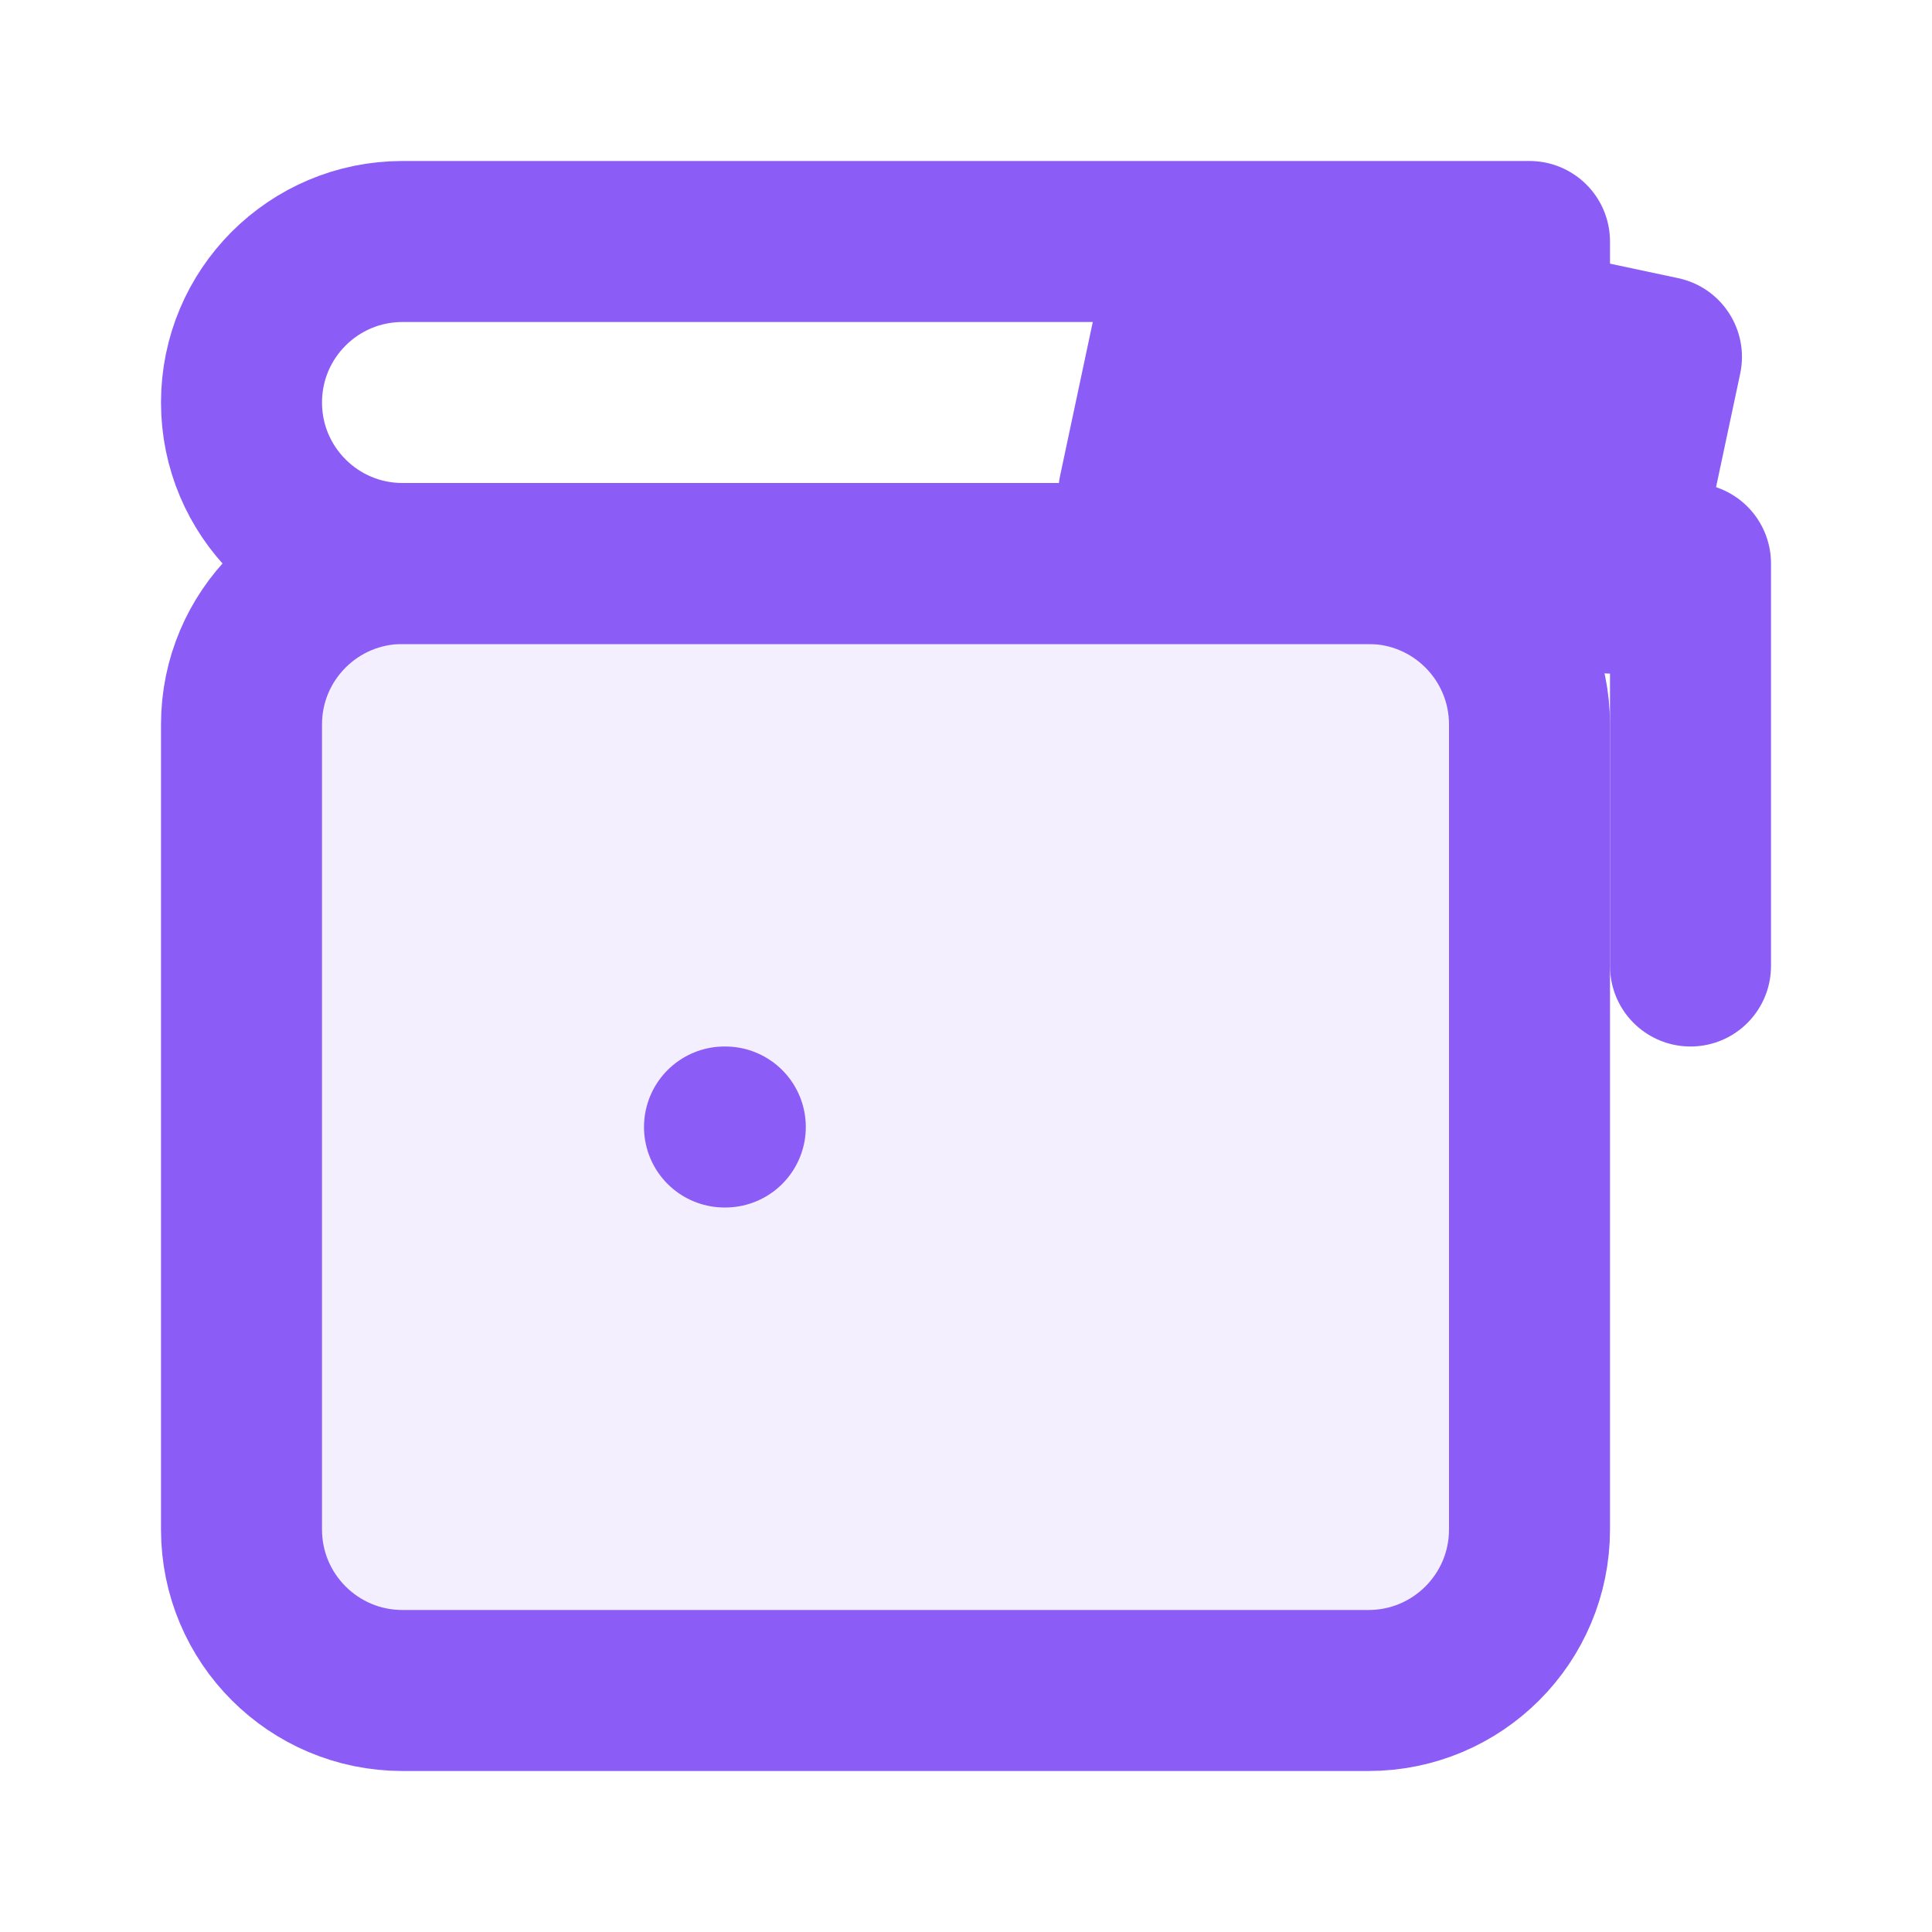
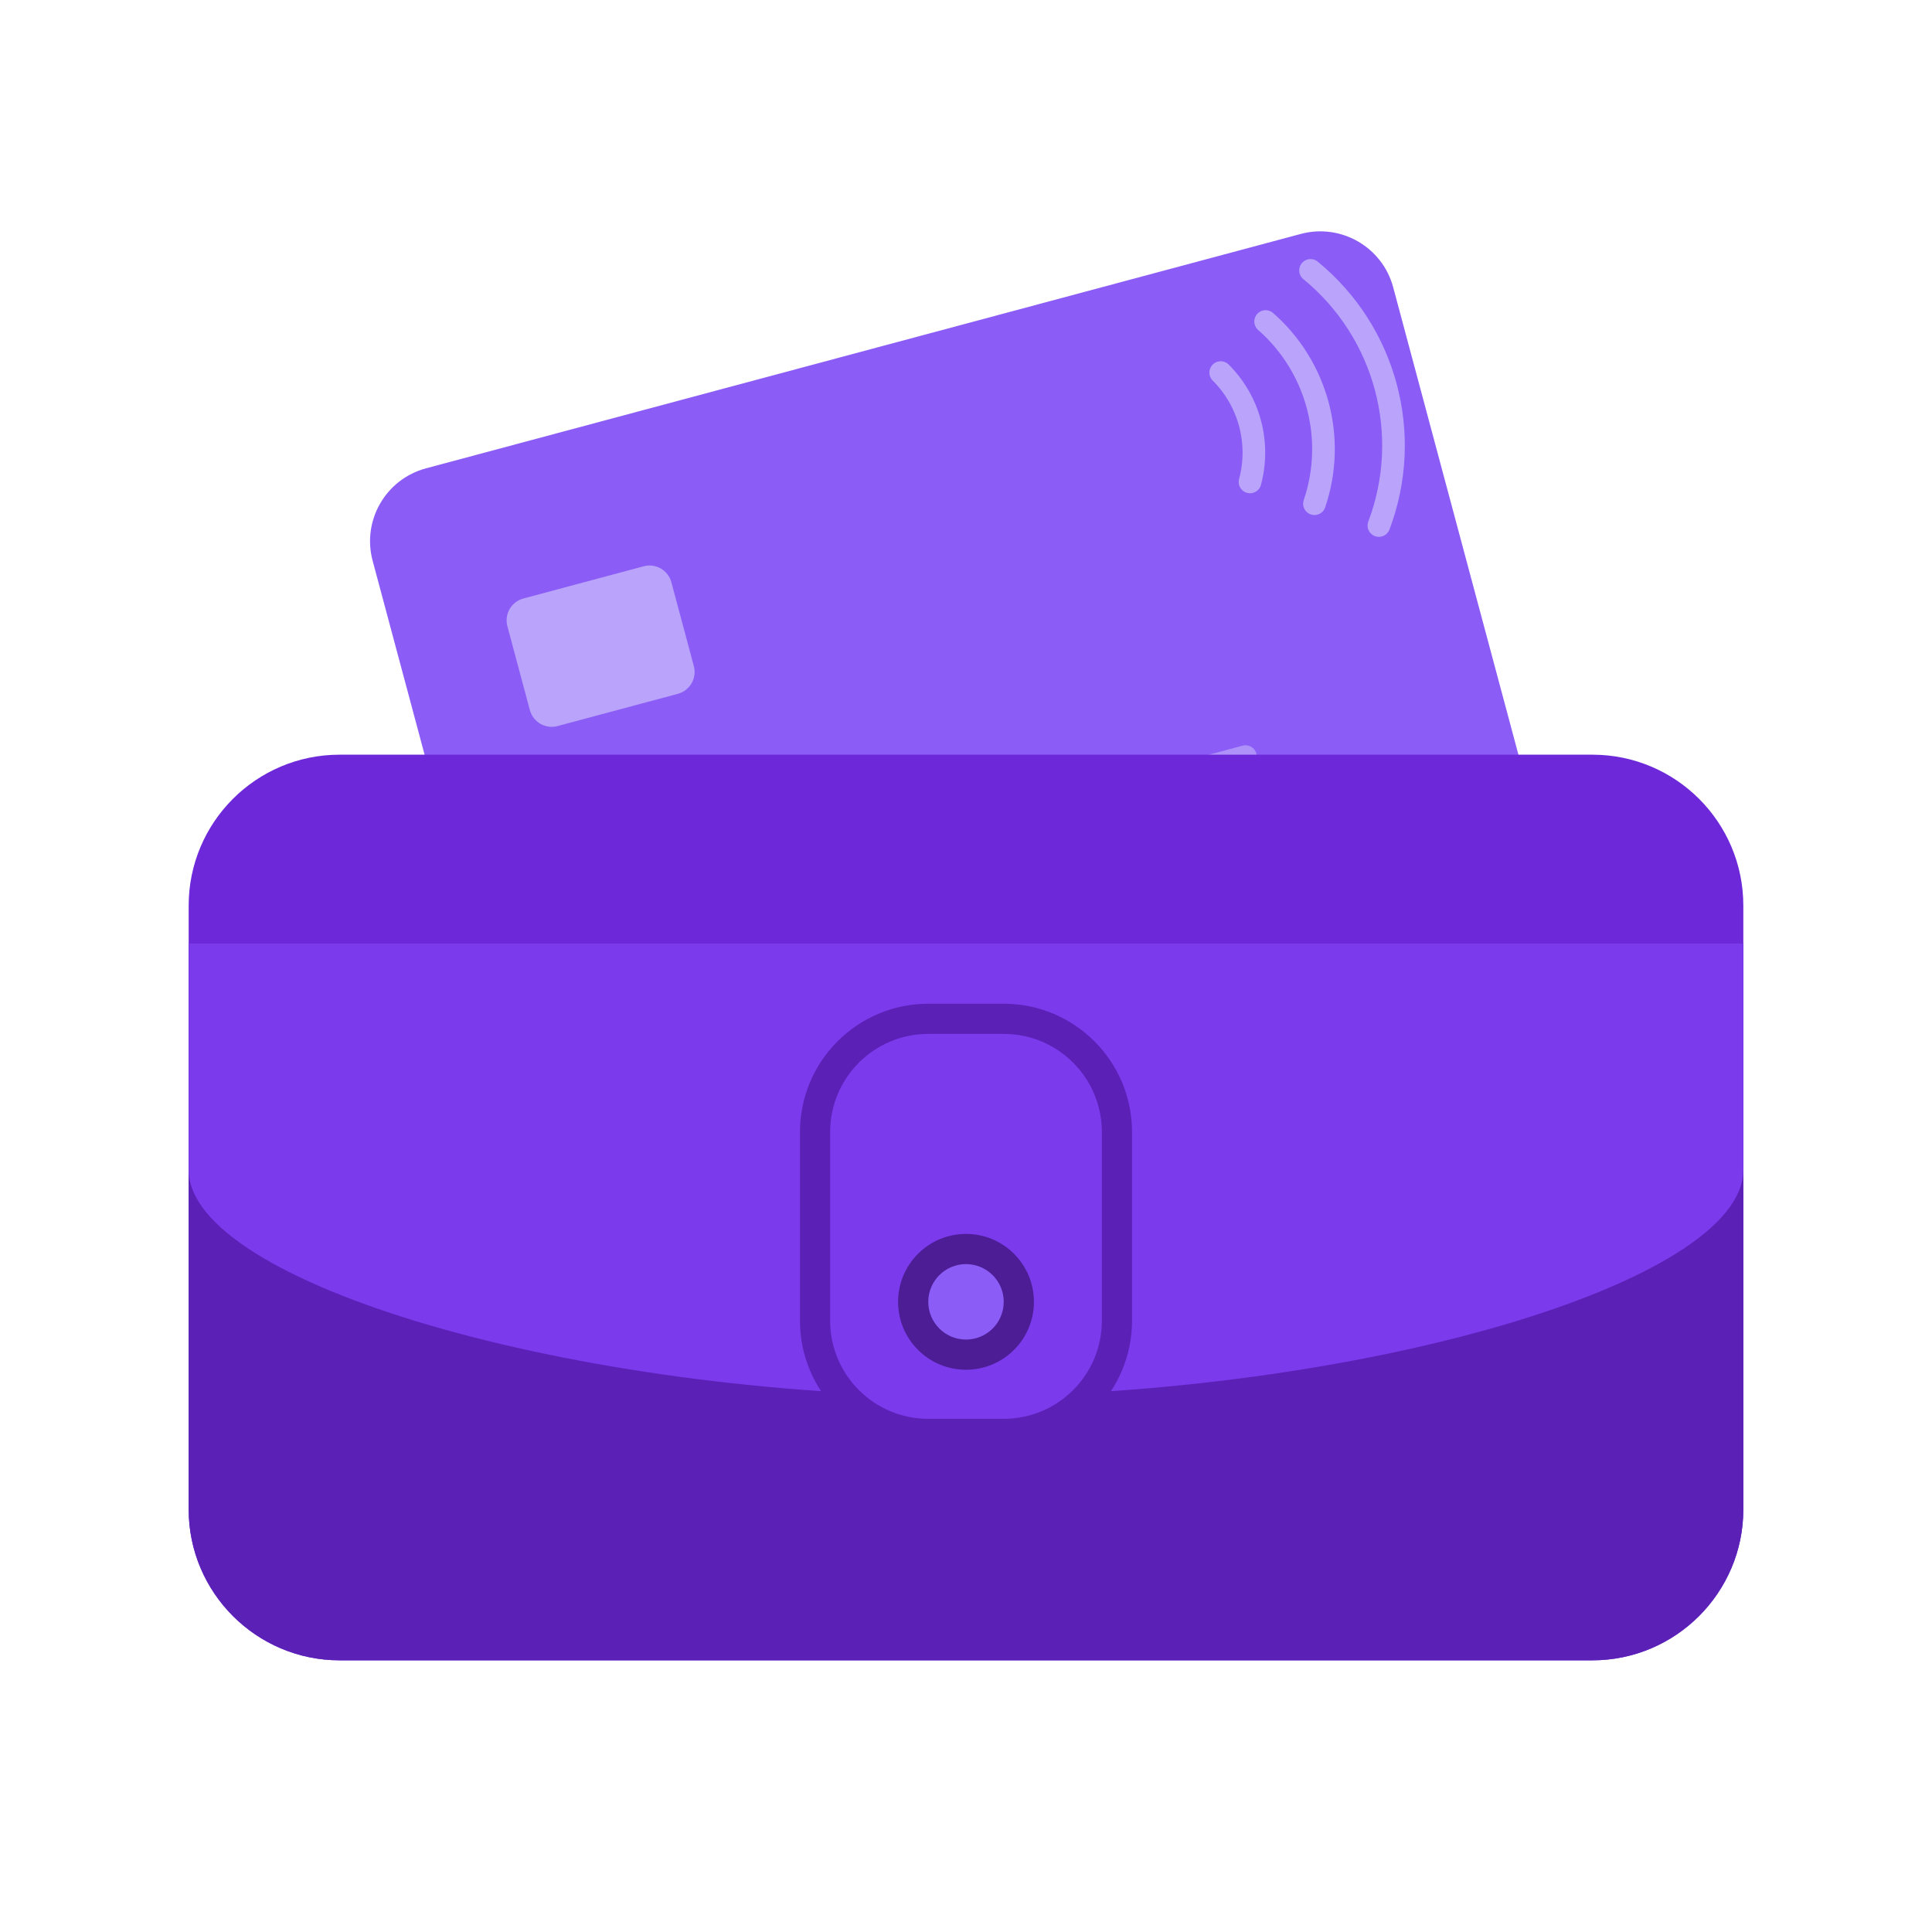
- <svg xmlns="http://www.w3.org/2000/svg" width="32" height="32" viewBox="0 0 24 24" fill="none" stroke="#8B5CF6" stroke-width="2" stroke-linecap="round" stroke-linejoin="round">
-   <path d="M21 12V7H5a2 2 0 0 1 0-4h14v4" />
-   <rect width="16" height="14" x="3" y="7" rx="2" fill="#8B5CF6" fill-opacity="0.1" />
-   <path d="M9 14h.01" />
-   <rect x="14" y="2" width="8" height="5" rx="1" fill="#8B5CF6" stroke="none" transform="rotate(12 14 2)" />
+ <svg xmlns="http://www.w3.org/2000/svg" width="512" height="512" viewBox="0 0 512 512">
+   <g transform="translate(256, 210) rotate(-15) translate(-256, -210)">
+     <rect x="120" y="90" width="280" height="170" rx="20" fill="#8B5CF6" />
+     <rect x="150" y="130" width="45" height="35" rx="6" fill="#C4B5FD" opacity="0.8" />
+     <path d="M350 120 A 30 30 0 0 1 350 150 M365 110 A 45 45 0 0 1 365 160 M380 100 A 60 60 0 0 1 380 170" stroke="#C4B5FD" stroke-width="6" stroke-linecap="round" fill="none" opacity="0.8" />
+     <line x1="150" y1="220" x2="200" y2="220" stroke="#C4B5FD" stroke-width="6" stroke-linecap="round" opacity="0.6" />
+     <line x1="215" y1="220" x2="265" y2="220" stroke="#C4B5FD" stroke-width="6" stroke-linecap="round" opacity="0.6" />
+     <line x1="280" y1="220" x2="330" y2="220" stroke="#C4B5FD" stroke-width="6" stroke-linecap="round" opacity="0.6" />
+   </g>
+   <rect x="50" y="200" width="412" height="240" rx="40" fill="#6D28D9" />
+   <path d="M 50 250 L 462 250 L 462 400 C 462 422 444 440 422 440 L 90 440 C 68 440 50 422 50 400 Z" fill="#5B21B6" />
+   <path d="M 50 250 L 462 250 L 462 310 C 462 340 360 370 256 370 C 152 370 50 340 50 310 Z" fill="#7C3AED" />
+   <rect x="216" y="270" width="80" height="110" rx="30" fill="#7C3AED" stroke="#5B21B6" stroke-width="8" />
+   <circle cx="256" cy="345" r="18" fill="#4C1D95" />
+   <circle cx="256" cy="345" r="10" fill="#8B5CF6" />
</svg>
